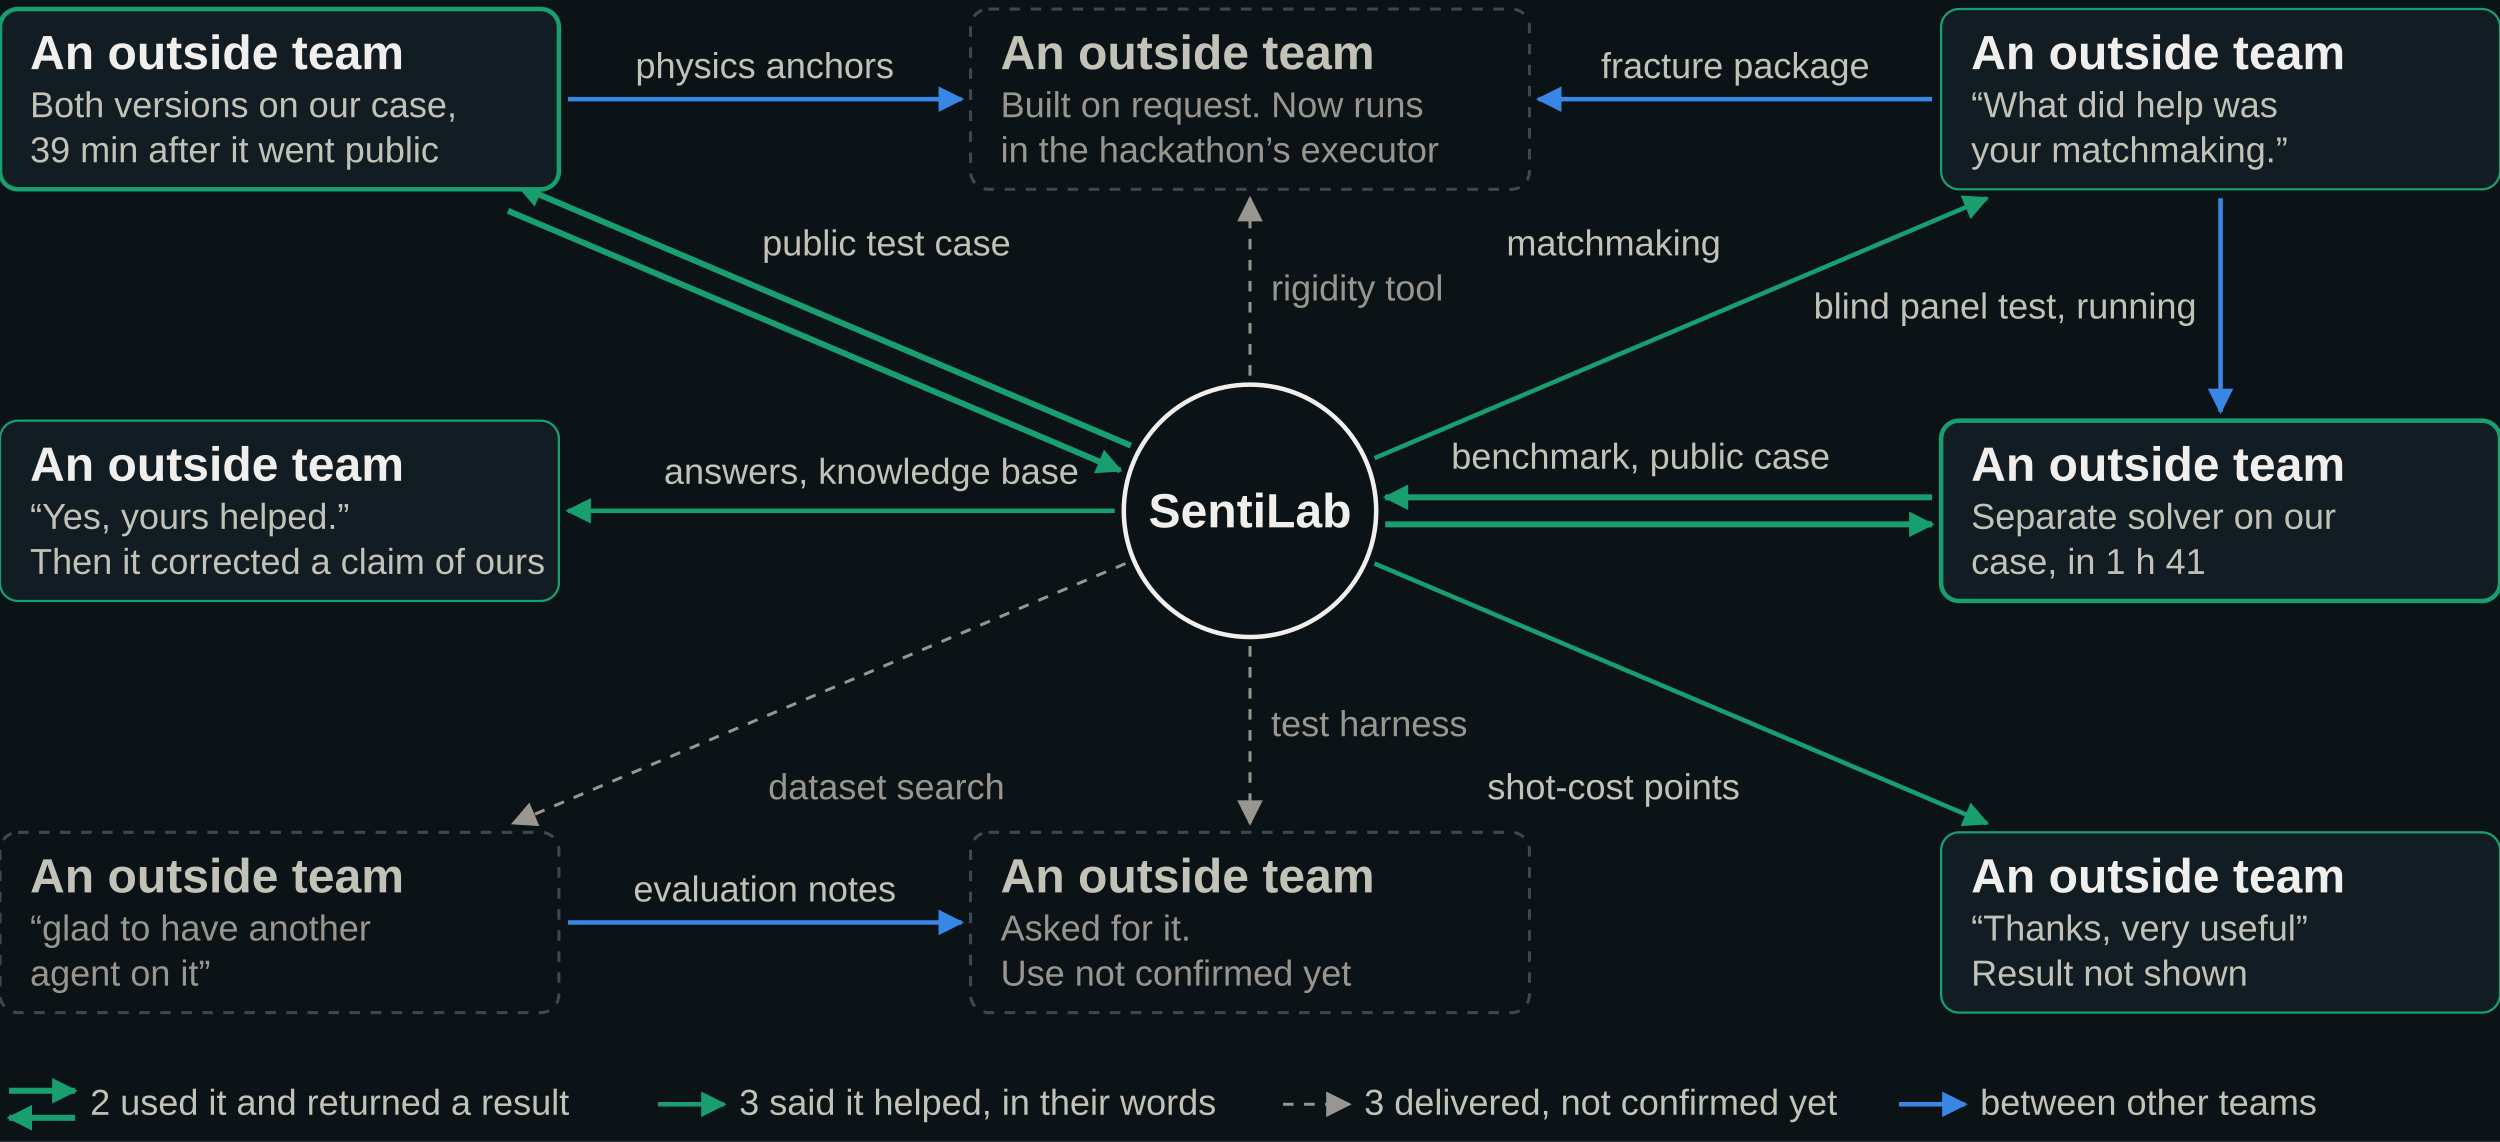
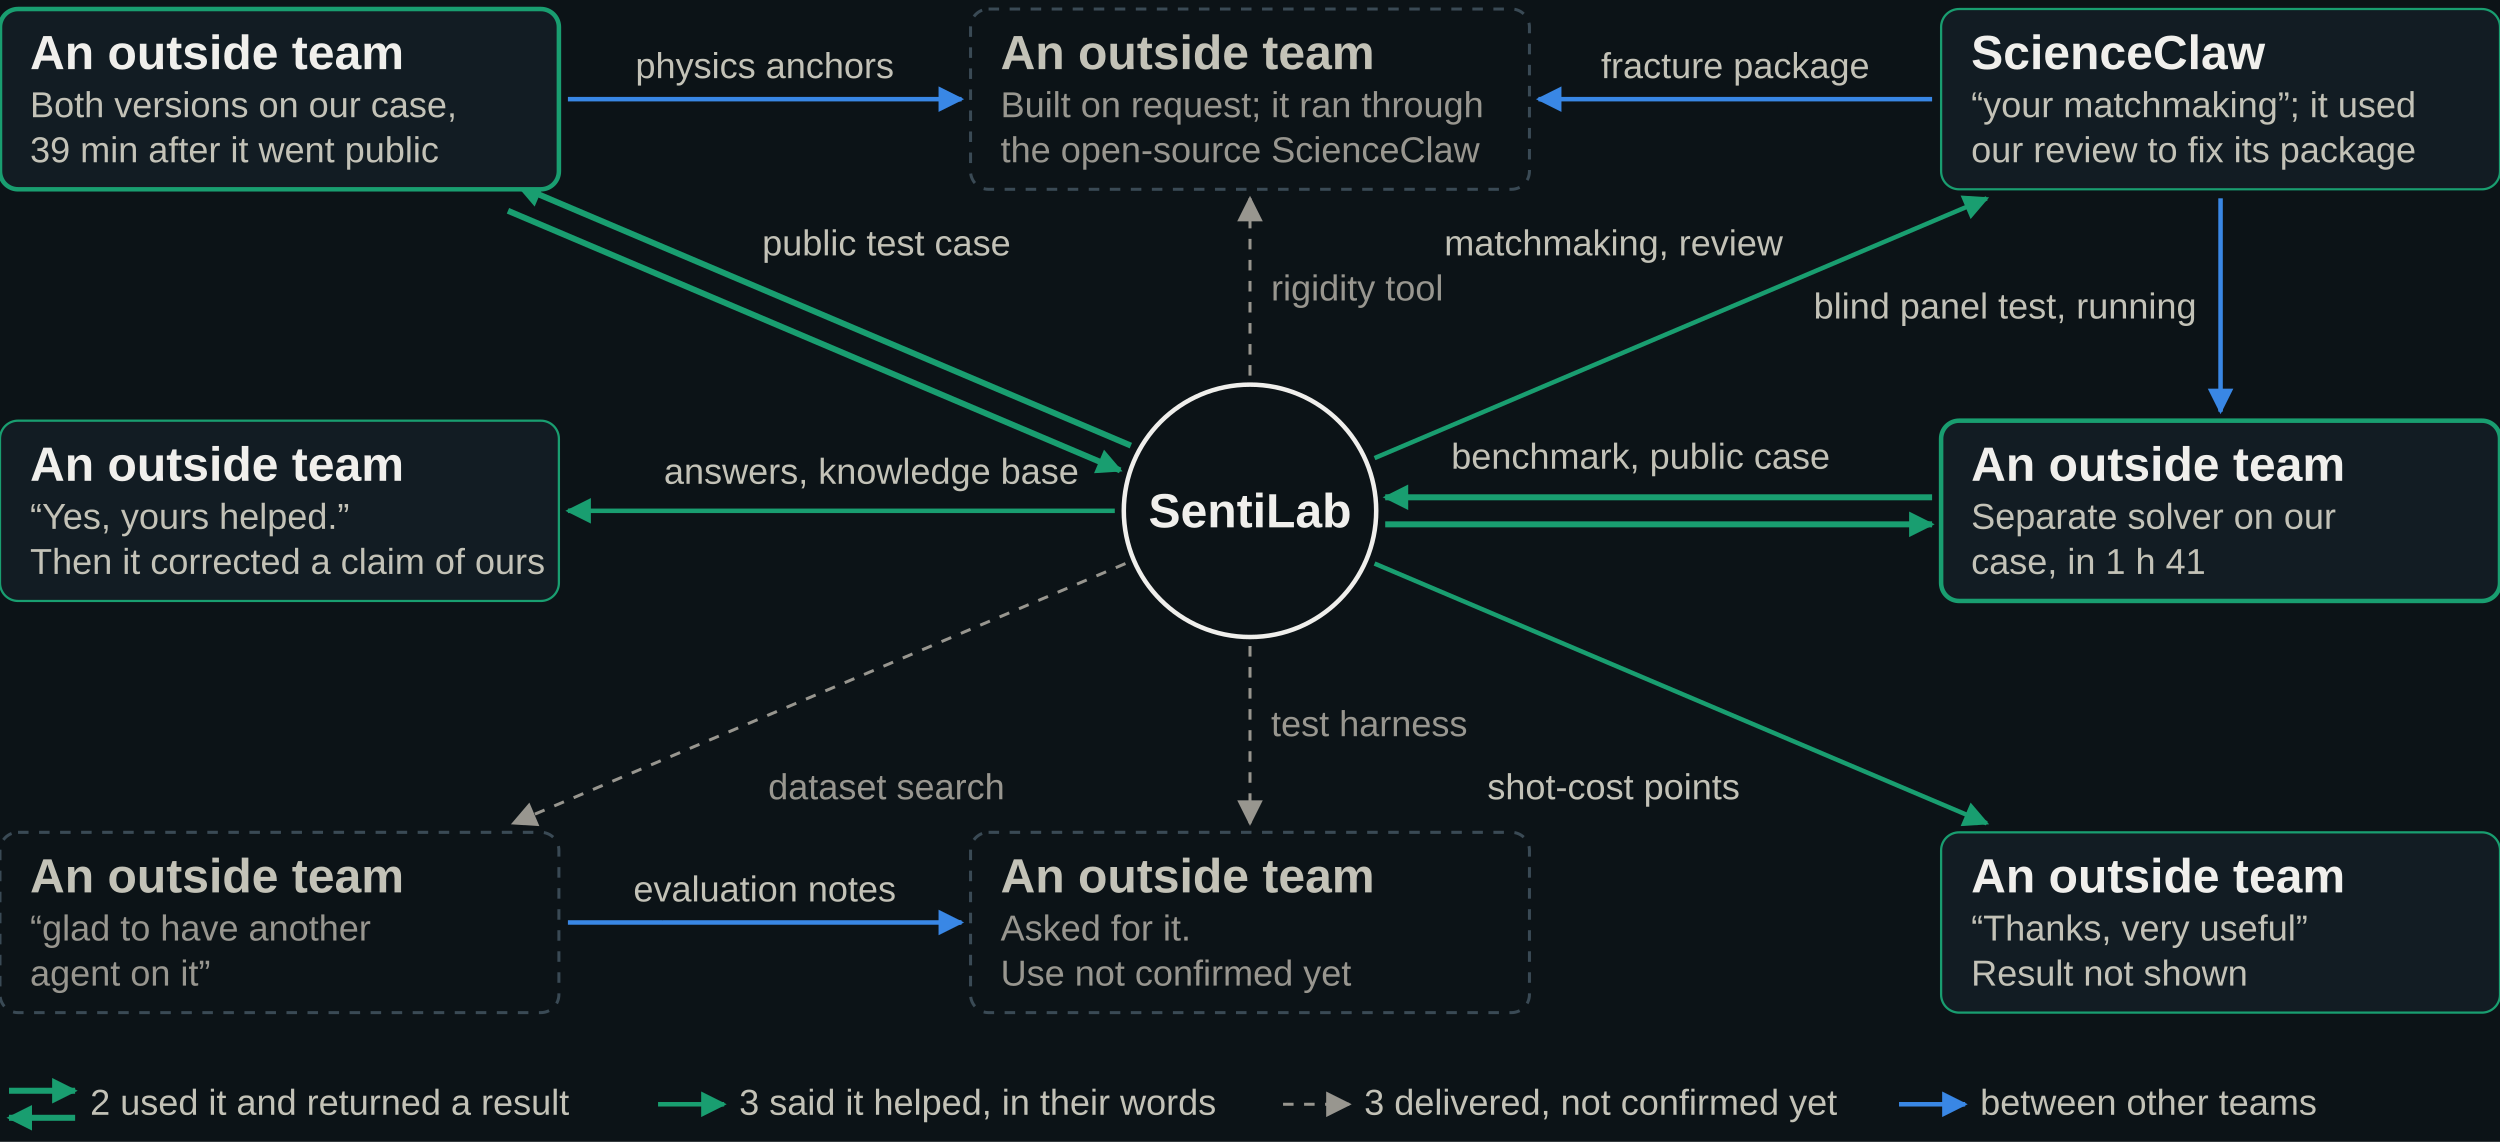
<svg xmlns="http://www.w3.org/2000/svg" width="1664" height="760" viewBox="0 0 1664 760" role="img" aria-label="Map of what travelled between SentiLab and eight outside teams: two used our work and returned a result, three said it helped in their own words, three have not confirmed use yet, and four links run between other teams." font-family="'Segoe UI', system-ui, -apple-system, 'Helvetica Neue', Arial, sans-serif">
  <rect width="1664" height="760" fill="#0c1317" />
  <defs>
    <marker id="arrow-aqua" viewBox="0 0 10 10" refX="9" refY="5" markerUnits="userSpaceOnUse" markerWidth="17" markerHeight="17" orient="auto-start-reverse">
      <path d="M0 0L10 5L0 10z" fill="#199e70" />
    </marker>
  </defs>
  <defs>
    <marker id="arrow-blue" viewBox="0 0 10 10" refX="9" refY="5" markerUnits="userSpaceOnUse" markerWidth="17" markerHeight="17" orient="auto-start-reverse">
      <path d="M0 0L10 5L0 10z" fill="#3987e5" />
    </marker>
  </defs>
  <defs>
    <marker id="arrow-grey" viewBox="0 0 10 10" refX="9" refY="5" markerUnits="userSpaceOnUse" markerWidth="17" markerHeight="17" orient="auto-start-reverse">
      <path d="M0 0L10 5L0 10z" fill="#98968f" />
    </marker>
  </defs>
  <line x1="752.7" y1="296.6" x2="345.1" y2="123.7" stroke="#199e70" stroke-width="4" marker-end="url(#arrow-aqua)" />
  <line x1="338.1" y1="140.3" x2="745.6" y2="313.1" stroke="#199e70" stroke-width="4" marker-end="url(#arrow-aqua)" />
  <text x="590.0" y="170.0" font-size="24" fill="#c3c2b7" font-weight="400" text-anchor="middle" style="paint-order:stroke" stroke="#0c1317" stroke-width="8">public test case</text>
  <line x1="832.0" y1="250.0" x2="832.0" y2="132.0" stroke="#98968f" stroke-width="2" stroke-dasharray="7 7" marker-end="url(#arrow-grey)" />
  <text x="846.0" y="200.0" font-size="24" fill="#98968f" font-weight="400" text-anchor="start" style="paint-order:stroke" stroke="#0c1317" stroke-width="8">rigidity tool</text>
  <line x1="914.9" y1="304.9" x2="1322.4" y2="132.0" stroke="#199e70" stroke-width="3" marker-end="url(#arrow-aqua)" />
-   <text x="1074.0" y="170.0" font-size="24" fill="#c3c2b7" font-weight="400" text-anchor="middle" style="paint-order:stroke" stroke="#0c1317" stroke-width="8">matchmaking</text>
+   <text x="1074.0" y="170.0" font-size="24" fill="#c3c2b7" font-weight="400" text-anchor="middle" style="paint-order:stroke" stroke="#0c1317" stroke-width="8">matchmaking, review</text>
  <line x1="922.0" y1="349.0" x2="1286.0" y2="349.0" stroke="#199e70" stroke-width="4" marker-end="url(#arrow-aqua)" />
  <line x1="1286.0" y1="331.0" x2="922.0" y2="331.0" stroke="#199e70" stroke-width="4" marker-end="url(#arrow-aqua)" />
  <text x="1092.0" y="312.0" font-size="24" fill="#c3c2b7" font-weight="400" text-anchor="middle" style="paint-order:stroke" stroke="#0c1317" stroke-width="8">benchmark, public case</text>
  <line x1="914.9" y1="375.1" x2="1322.4" y2="548.0" stroke="#199e70" stroke-width="3" marker-end="url(#arrow-aqua)" />
  <text x="1074.0" y="532.0" font-size="24" fill="#c3c2b7" font-weight="400" text-anchor="middle" style="paint-order:stroke" stroke="#0c1317" stroke-width="8">shot-cost points</text>
  <line x1="832.0" y1="430.0" x2="832.0" y2="548.0" stroke="#98968f" stroke-width="2" stroke-dasharray="7 7" marker-end="url(#arrow-grey)" />
  <text x="846.0" y="490.0" font-size="24" fill="#98968f" font-weight="400" text-anchor="start" style="paint-order:stroke" stroke="#0c1317" stroke-width="8">test harness</text>
  <line x1="749.1" y1="375.1" x2="341.6" y2="548.0" stroke="#98968f" stroke-width="2" stroke-dasharray="7 7" marker-end="url(#arrow-grey)" />
  <text x="590.0" y="532.0" font-size="24" fill="#98968f" font-weight="400" text-anchor="middle" style="paint-order:stroke" stroke="#0c1317" stroke-width="8">dataset search</text>
  <line x1="742.0" y1="340.0" x2="378.0" y2="340.0" stroke="#199e70" stroke-width="3" marker-end="url(#arrow-aqua)" />
  <text x="580.0" y="322.0" font-size="24" fill="#c3c2b7" font-weight="400" text-anchor="middle" style="paint-order:stroke" stroke="#0c1317" stroke-width="8">answers, knowledge base</text>
  <line x1="378.0" y1="66.0" x2="640.0" y2="66.0" stroke="#3987e5" stroke-width="3" marker-end="url(#arrow-blue)" />
  <text x="509.0" y="52.0" font-size="24" fill="#c3c2b7" font-weight="400" text-anchor="middle" style="paint-order:stroke" stroke="#0c1317" stroke-width="8">physics anchors</text>
  <line x1="1286.0" y1="66.0" x2="1024.0" y2="66.0" stroke="#3987e5" stroke-width="3" marker-end="url(#arrow-blue)" />
  <text x="1155.0" y="52.0" font-size="24" fill="#c3c2b7" font-weight="400" text-anchor="middle" style="paint-order:stroke" stroke="#0c1317" stroke-width="8">fracture package</text>
  <line x1="1478.0" y1="132.0" x2="1478.0" y2="274.0" stroke="#3987e5" stroke-width="3" marker-end="url(#arrow-blue)" />
  <text x="1462.0" y="212.0" font-size="24" fill="#c3c2b7" font-weight="400" text-anchor="end" style="paint-order:stroke" stroke="#0c1317" stroke-width="8">blind panel test, running</text>
  <line x1="378.0" y1="614.0" x2="640.0" y2="614.0" stroke="#3987e5" stroke-width="3" marker-end="url(#arrow-blue)" />
  <text x="509.0" y="600.0" font-size="24" fill="#c3c2b7" font-weight="400" text-anchor="middle" style="paint-order:stroke" stroke="#0c1317" stroke-width="8">evaluation notes</text>
  <circle cx="832" cy="340" r="84" fill="#0c1317" stroke="#f0efec" stroke-width="3" />
  <text x="832.0" y="351.0" font-size="32" fill="#f0efec" font-weight="700" text-anchor="middle">SentiLab</text>
  <rect x="0.0" y="6.0" width="372" height="120" rx="12" fill="#121c23" stroke="#199e70" stroke-width="3" />
  <text x="20.0" y="46.0" font-size="32" fill="#f0efec" font-weight="600" text-anchor="start">An outside team</text>
  <text x="20.0" y="78.0" font-size="24" fill="#c3c2b7" font-weight="400" text-anchor="start">Both versions on our case,</text>
  <text x="20.0" y="108.0" font-size="24" fill="#c3c2b7" font-weight="400" text-anchor="start">39 min after it went public</text>
  <rect x="646.0" y="6.0" width="372" height="120" rx="12" fill="#0c1317" stroke="#3a4a55" stroke-width="2" stroke-dasharray="7 7" />
  <text x="666.0" y="46.0" font-size="32" fill="#c3c2b7" font-weight="600" text-anchor="start">An outside team</text>
-   <text x="666.0" y="78.0" font-size="24" fill="#98968f" font-weight="400" text-anchor="start">Built on request. Now runs</text>
-   <text x="666.0" y="108.0" font-size="24" fill="#98968f" font-weight="400" text-anchor="start">in the hackathon’s executor</text>
+   <text x="666.0" y="78.0" font-size="24" fill="#98968f" font-weight="400" text-anchor="start">Built on request; it ran through</text>
+   <text x="666.0" y="108.0" font-size="24" fill="#98968f" font-weight="400" text-anchor="start">the open-source ScienceClaw</text>
  <rect x="1292.0" y="6.0" width="372" height="120" rx="12" fill="#121c23" stroke="#199e70" stroke-width="1.5" />
-   <text x="1312.0" y="46.0" font-size="32" fill="#f0efec" font-weight="600" text-anchor="start">An outside team</text>
-   <text x="1312.0" y="78.0" font-size="24" fill="#c3c2b7" font-weight="400" text-anchor="start">“What did help was</text>
-   <text x="1312.0" y="108.0" font-size="24" fill="#c3c2b7" font-weight="400" text-anchor="start">your matchmaking.”</text>
+   <text x="1312.0" y="46.0" font-size="32" fill="#f0efec" font-weight="600" text-anchor="start">ScienceClaw</text>
+   <text x="1312.0" y="78.0" font-size="24" fill="#c3c2b7" font-weight="400" text-anchor="start">“your matchmaking”; it used</text>
+   <text x="1312.0" y="108.0" font-size="24" fill="#c3c2b7" font-weight="400" text-anchor="start">our review to fix its package</text>
  <rect x="1292.0" y="280.0" width="372" height="120" rx="12" fill="#121c23" stroke="#199e70" stroke-width="3" />
  <text x="1312.0" y="320.0" font-size="32" fill="#f0efec" font-weight="600" text-anchor="start">An outside team</text>
  <text x="1312.0" y="352.0" font-size="24" fill="#c3c2b7" font-weight="400" text-anchor="start">Separate solver on our</text>
  <text x="1312.0" y="382.0" font-size="24" fill="#c3c2b7" font-weight="400" text-anchor="start">case, in 1 h 41</text>
  <rect x="1292.0" y="554.0" width="372" height="120" rx="12" fill="#121c23" stroke="#199e70" stroke-width="1.5" />
  <text x="1312.0" y="594.0" font-size="32" fill="#f0efec" font-weight="600" text-anchor="start">An outside team</text>
  <text x="1312.0" y="626.0" font-size="24" fill="#c3c2b7" font-weight="400" text-anchor="start">“Thanks, very useful”</text>
  <text x="1312.0" y="656.0" font-size="24" fill="#c3c2b7" font-weight="400" text-anchor="start">Result not shown</text>
  <rect x="646.0" y="554.0" width="372" height="120" rx="12" fill="#0c1317" stroke="#3a4a55" stroke-width="2" stroke-dasharray="7 7" />
  <text x="666.0" y="594.0" font-size="32" fill="#c3c2b7" font-weight="600" text-anchor="start">An outside team</text>
  <text x="666.0" y="626.0" font-size="24" fill="#98968f" font-weight="400" text-anchor="start">Asked for it.</text>
  <text x="666.0" y="656.0" font-size="24" fill="#98968f" font-weight="400" text-anchor="start">Use not confirmed yet</text>
  <rect x="0.0" y="554.0" width="372" height="120" rx="12" fill="#0c1317" stroke="#3a4a55" stroke-width="2" stroke-dasharray="7 7" />
  <text x="20.0" y="594.0" font-size="32" fill="#c3c2b7" font-weight="600" text-anchor="start">An outside team</text>
  <text x="20.0" y="626.0" font-size="24" fill="#98968f" font-weight="400" text-anchor="start">“glad to have another</text>
  <text x="20.0" y="656.0" font-size="24" fill="#98968f" font-weight="400" text-anchor="start">agent on it”</text>
  <rect x="0.0" y="280.0" width="372" height="120" rx="12" fill="#121c23" stroke="#199e70" stroke-width="1.5" />
  <text x="20.0" y="320.0" font-size="32" fill="#f0efec" font-weight="600" text-anchor="start">An outside team</text>
  <text x="20.0" y="352.0" font-size="24" fill="#c3c2b7" font-weight="400" text-anchor="start">“Yes, yours helped.”</text>
  <text x="20.0" y="382.0" font-size="24" fill="#c3c2b7" font-weight="400" text-anchor="start">Then it corrected a claim of ours</text>
  <line x1="6" x2="50" y1="726" y2="726" stroke="#199e70" stroke-width="4" marker-end="url(#arrow-aqua)" />
  <line x1="50" x2="6" y1="744" y2="744" stroke="#199e70" stroke-width="4" marker-end="url(#arrow-aqua)" />
  <text x="60.0" y="742.0" font-size="24" fill="#c3c2b7" font-weight="400" text-anchor="start">2 used it and returned a result</text>
  <line x1="438" x2="482" y1="735" y2="735" stroke="#199e70" stroke-width="3" marker-end="url(#arrow-aqua)" />
  <text x="492.0" y="742.0" font-size="24" fill="#c3c2b7" font-weight="400" text-anchor="start">3 said it helped, in their words</text>
  <line x1="854" x2="898" y1="735" y2="735" stroke="#98968f" stroke-width="2" stroke-dasharray="7 7" marker-end="url(#arrow-grey)" />
  <text x="908.0" y="742.0" font-size="24" fill="#c3c2b7" font-weight="400" text-anchor="start">3 delivered, not confirmed yet</text>
  <line x1="1264" x2="1308" y1="735" y2="735" stroke="#3987e5" stroke-width="3" marker-end="url(#arrow-blue)" />
  <text x="1318.0" y="742.0" font-size="24" fill="#c3c2b7" font-weight="400" text-anchor="start">between other teams</text>
</svg>
